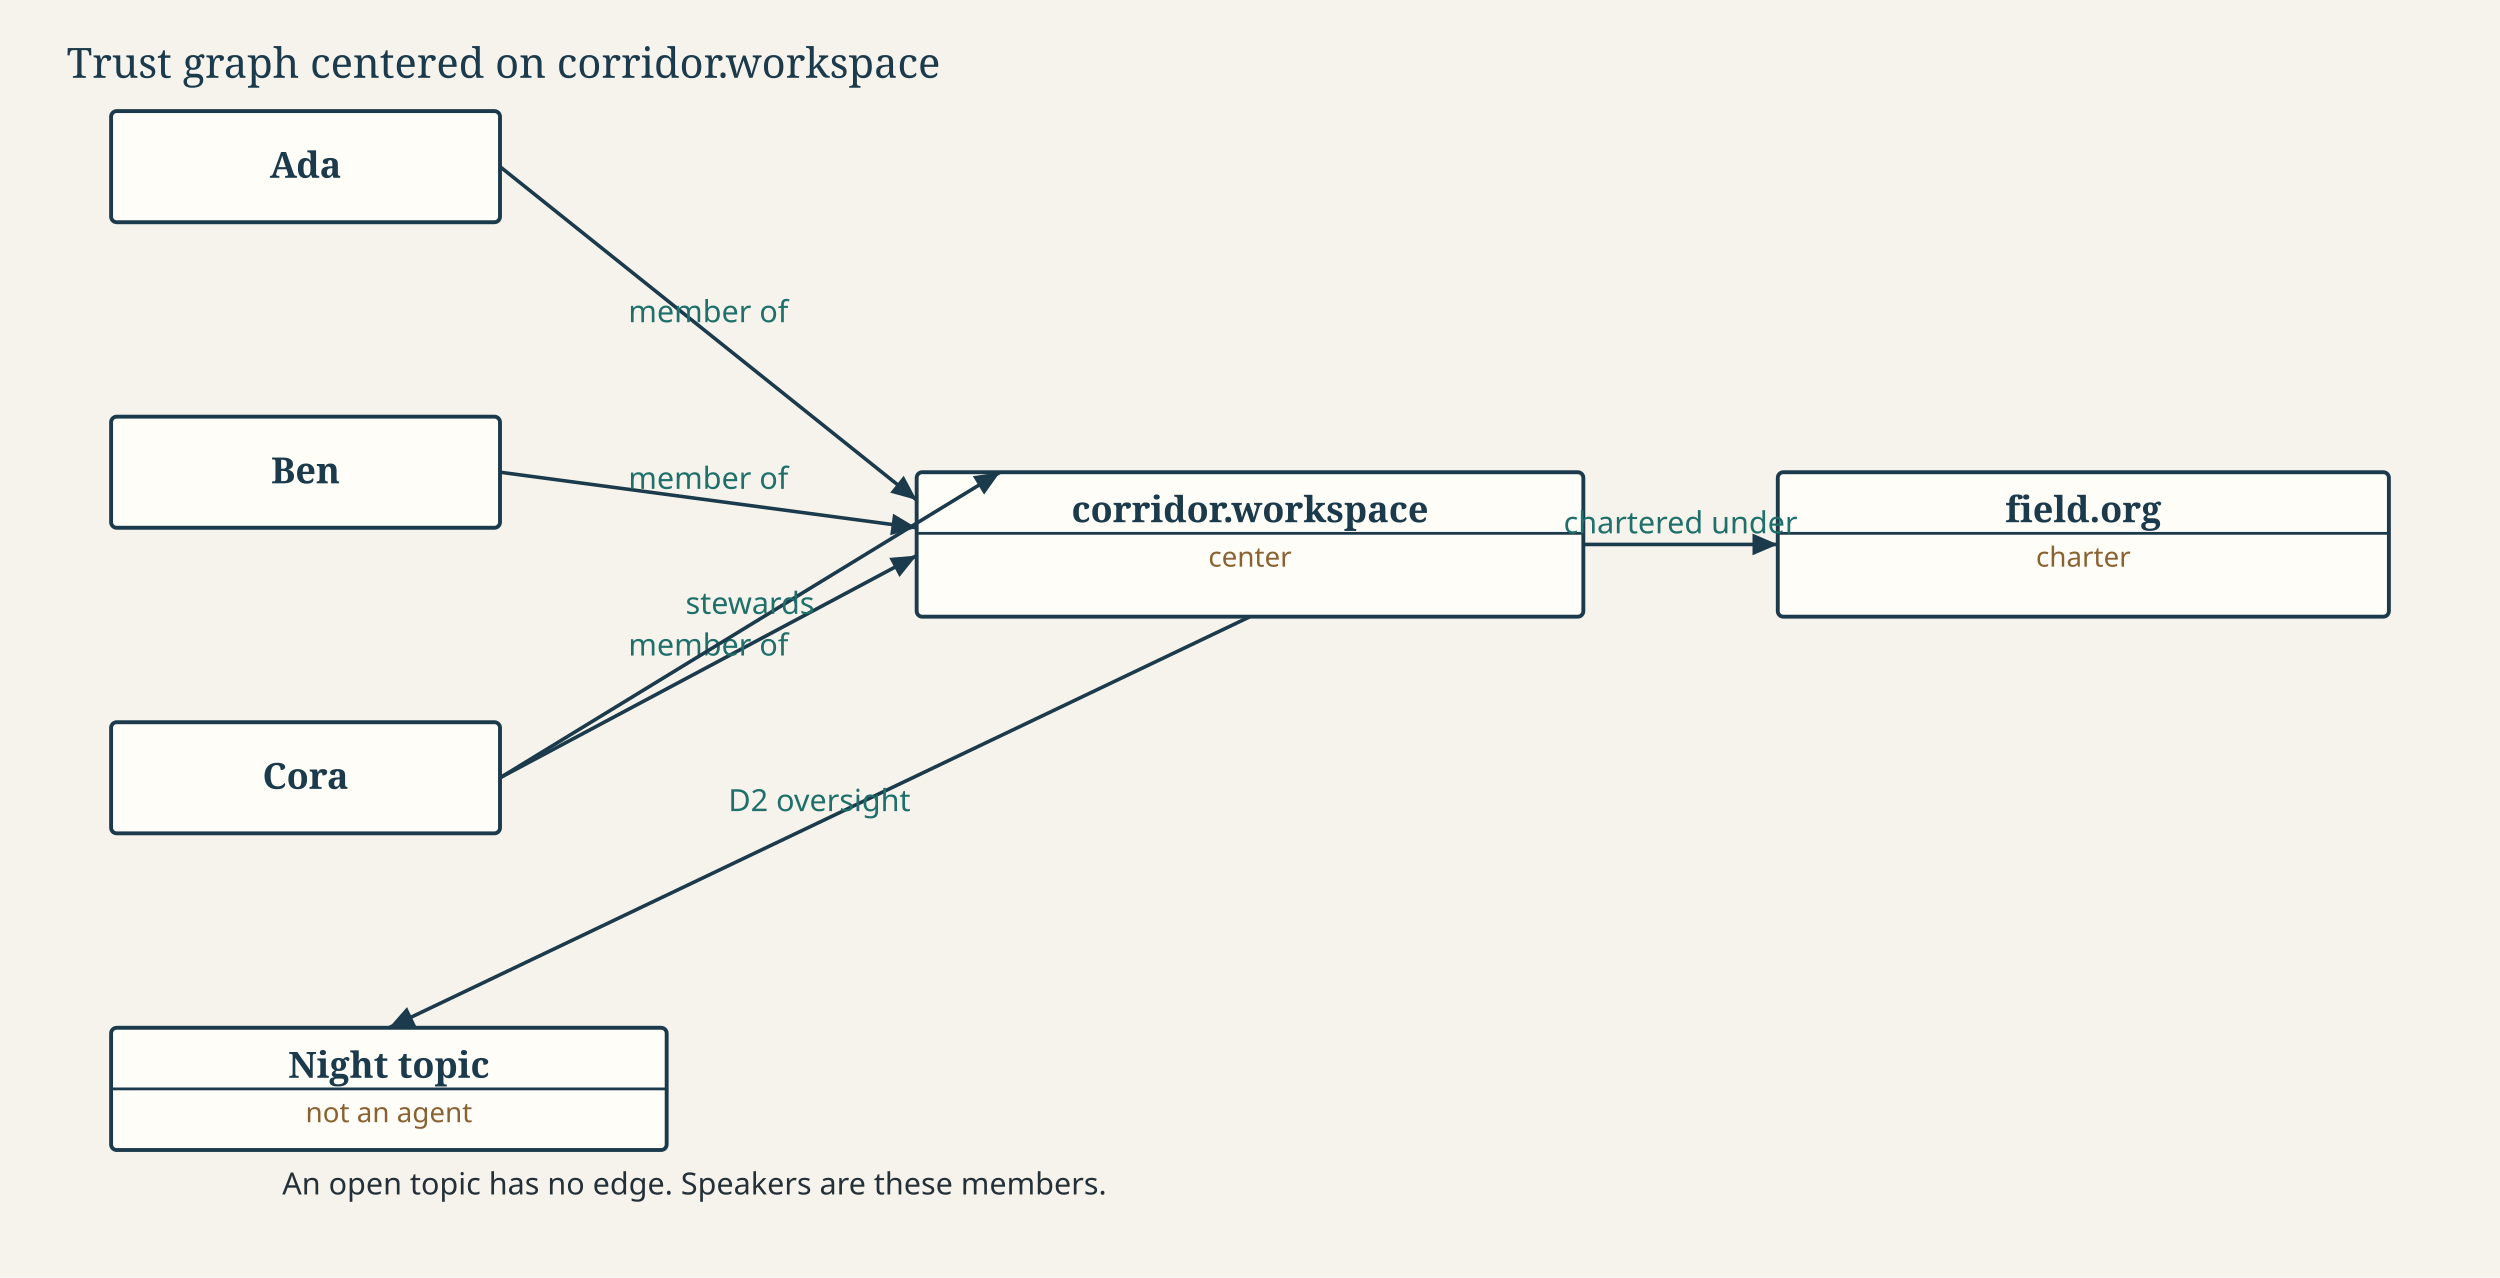
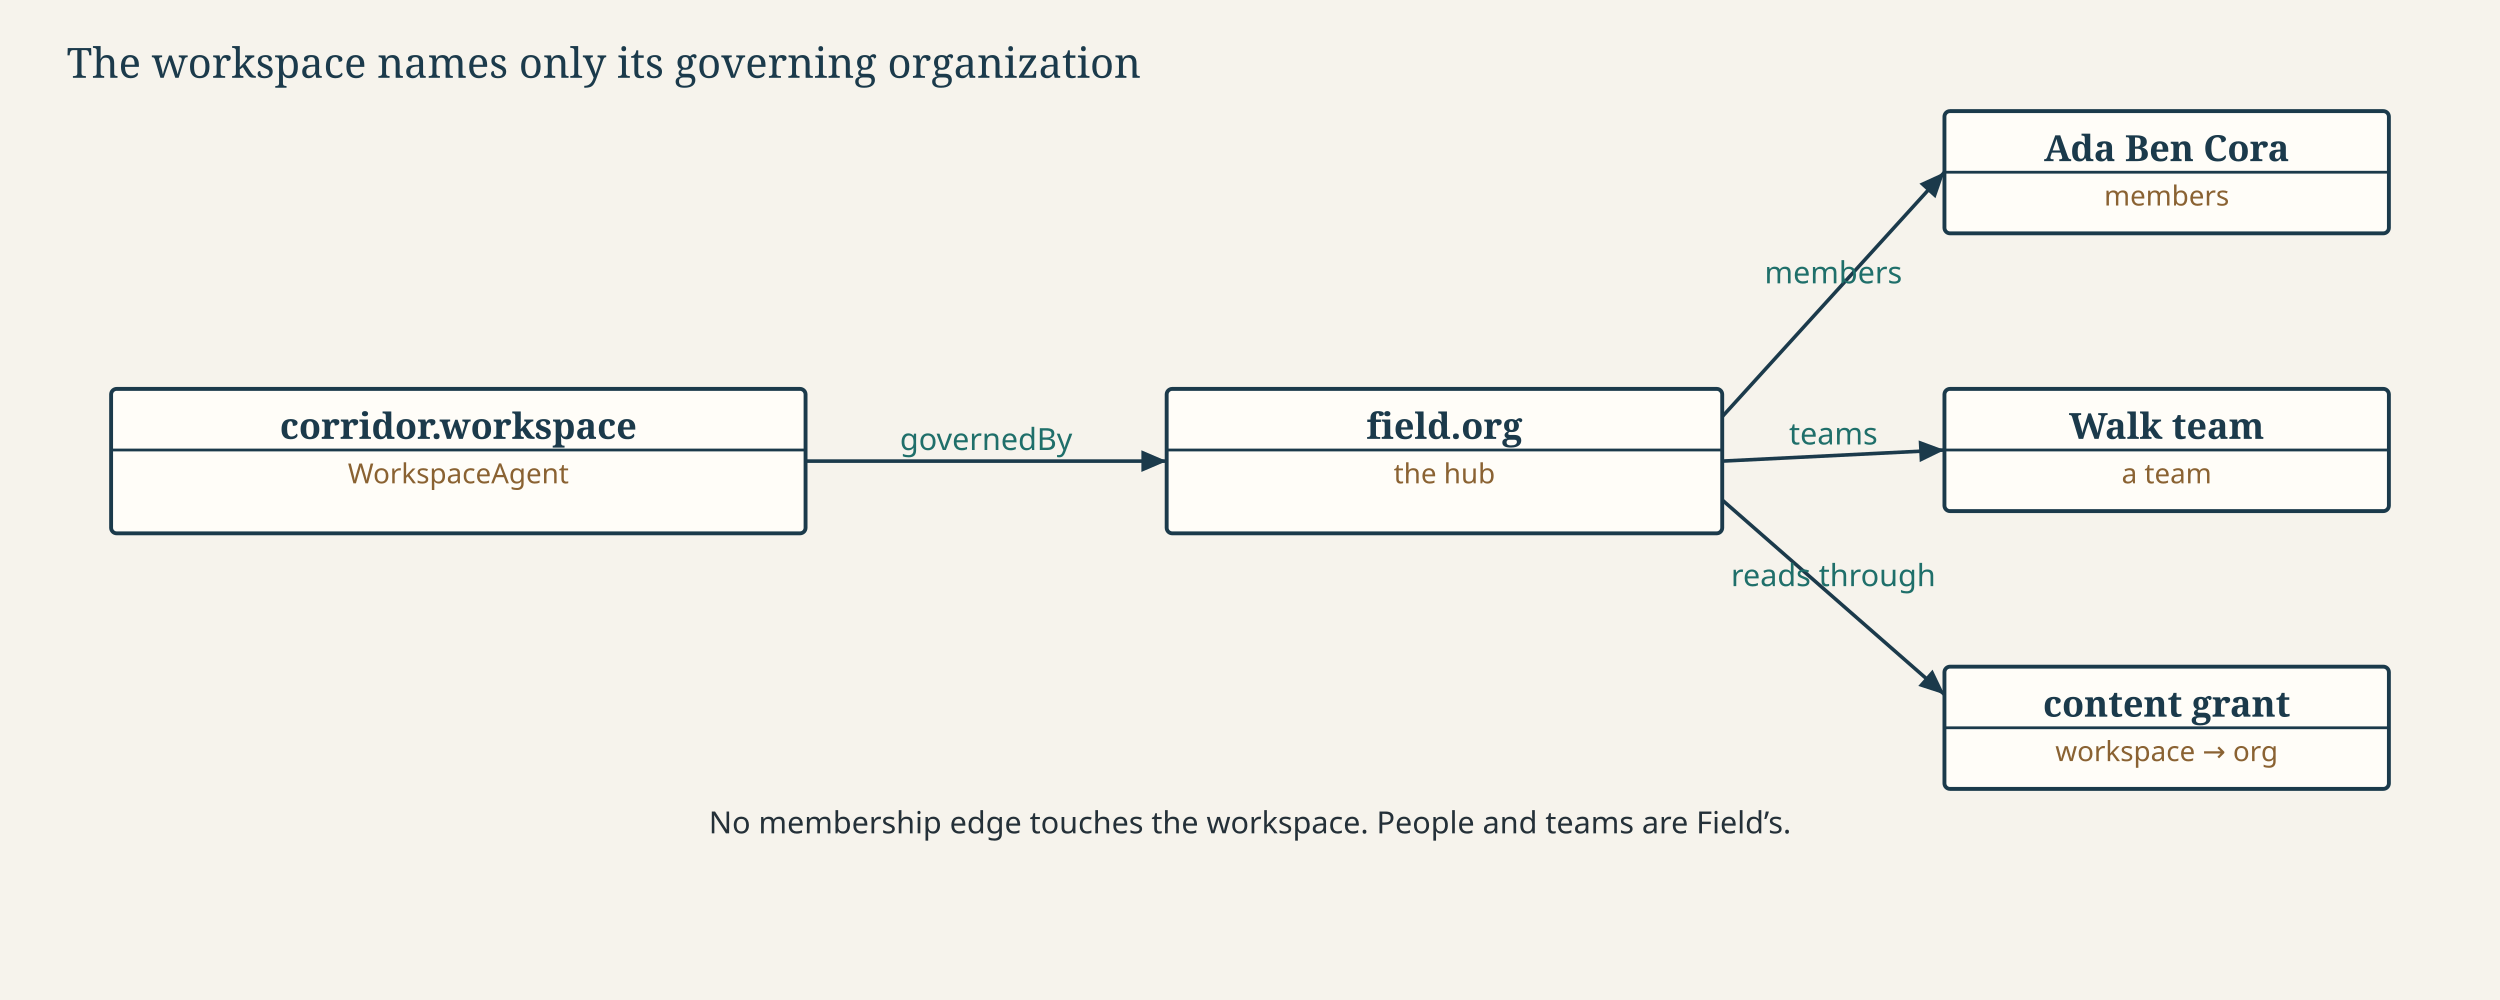
- <svg xmlns="http://www.w3.org/2000/svg" width="900" height="460" viewBox="0 0 900 460" role="img" aria-label="Trust graph centered on corridor.workspace">
+ <svg xmlns="http://www.w3.org/2000/svg" width="900" height="360" viewBox="0 0 900 360" role="img" aria-label="The workspace names only its governing organization">
  <rect width="100%" height="100%" fill="#f6f3ec" />
-   <text x="24" y="28" font-family="Georgia, serif" font-size="15" fill="#1b3a4b">Trust graph centered on corridor.workspace</text>
+   <text x="24" y="28" font-family="Georgia, serif" font-size="15" fill="#1b3a4b">The workspace names only its governing organization</text>
  <g>
-     <rect x="330" y="170" width="240" height="52" rx="2" fill="#fffdf8" stroke="#1b3a4b" stroke-width="1.4" />
-     <line x1="330" y1="192" x2="570" y2="192" stroke="#1b3a4b" stroke-width="1" />
-     <text x="450" y="188" text-anchor="middle" font-family="Georgia, serif" font-size="13" font-weight="700" fill="#1b3a4b">corridor.workspace</text>
-     <text x="450" y="204" text-anchor="middle" font-family="ui-sans-serif, sans-serif" font-size="10" fill="#8a6232">center</text>
+     <rect x="40" y="140" width="250" height="52" rx="2" fill="#fffdf8" stroke="#1b3a4b" stroke-width="1.4" />
+     <line x1="40" y1="162" x2="290" y2="162" stroke="#1b3a4b" stroke-width="1" />
+     <text x="165" y="158" text-anchor="middle" font-family="Georgia, serif" font-size="13" font-weight="700" fill="#1b3a4b">corridor.workspace</text>
+     <text x="165" y="174" text-anchor="middle" font-family="ui-sans-serif, sans-serif" font-size="10" fill="#8a6232">WorkspaceAgent</text>
  </g>
  <g>
-     <rect x="40" y="40" width="140" height="40" rx="2" fill="#fffdf8" stroke="#1b3a4b" stroke-width="1.4" />
-     <text x="110" y="64" text-anchor="middle" font-family="Georgia, serif" font-size="13" font-weight="700" fill="#1b3a4b">Ada</text>
+     <rect x="420" y="140" width="200" height="52" rx="2" fill="#fffdf8" stroke="#1b3a4b" stroke-width="1.4" />
+     <line x1="420" y1="162" x2="620" y2="162" stroke="#1b3a4b" stroke-width="1" />
+     <text x="520" y="158" text-anchor="middle" font-family="Georgia, serif" font-size="13" font-weight="700" fill="#1b3a4b">field.org</text>
+     <text x="520" y="174" text-anchor="middle" font-family="ui-sans-serif, sans-serif" font-size="10" fill="#8a6232">the hub</text>
  </g>
  <g>
-     <rect x="40" y="150" width="140" height="40" rx="2" fill="#fffdf8" stroke="#1b3a4b" stroke-width="1.4" />
-     <text x="110" y="174" text-anchor="middle" font-family="Georgia, serif" font-size="13" font-weight="700" fill="#1b3a4b">Ben</text>
+     <rect x="700" y="40" width="160" height="44" rx="2" fill="#fffdf8" stroke="#1b3a4b" stroke-width="1.4" />
+     <line x1="700" y1="62" x2="860" y2="62" stroke="#1b3a4b" stroke-width="1" />
+     <text x="780" y="58" text-anchor="middle" font-family="Georgia, serif" font-size="13" font-weight="700" fill="#1b3a4b">Ada Ben Cora</text>
+     <text x="780" y="74" text-anchor="middle" font-family="ui-sans-serif, sans-serif" font-size="10" fill="#8a6232">members</text>
  </g>
  <g>
-     <rect x="40" y="260" width="140" height="40" rx="2" fill="#fffdf8" stroke="#1b3a4b" stroke-width="1.4" />
-     <text x="110" y="284" text-anchor="middle" font-family="Georgia, serif" font-size="13" font-weight="700" fill="#1b3a4b">Cora</text>
+     <rect x="700" y="140" width="160" height="44" rx="2" fill="#fffdf8" stroke="#1b3a4b" stroke-width="1.4" />
+     <line x1="700" y1="162" x2="860" y2="162" stroke="#1b3a4b" stroke-width="1" />
+     <text x="780" y="158" text-anchor="middle" font-family="Georgia, serif" font-size="13" font-weight="700" fill="#1b3a4b">Walk team</text>
+     <text x="780" y="174" text-anchor="middle" font-family="ui-sans-serif, sans-serif" font-size="10" fill="#8a6232">a team</text>
  </g>
  <g>
-     <rect x="40" y="370" width="200" height="44" rx="2" fill="#fffdf8" stroke="#1b3a4b" stroke-width="1.4" />
-     <line x1="40" y1="392" x2="240" y2="392" stroke="#1b3a4b" stroke-width="1" />
-     <text x="140" y="388" text-anchor="middle" font-family="Georgia, serif" font-size="13" font-weight="700" fill="#1b3a4b">Night topic</text>
-     <text x="140" y="404" text-anchor="middle" font-family="ui-sans-serif, sans-serif" font-size="10" fill="#8a6232">not an agent</text>
-   </g>
-   <g>
-     <rect x="640" y="170" width="220" height="52" rx="2" fill="#fffdf8" stroke="#1b3a4b" stroke-width="1.4" />
-     <line x1="640" y1="192" x2="860" y2="192" stroke="#1b3a4b" stroke-width="1" />
-     <text x="750" y="188" text-anchor="middle" font-family="Georgia, serif" font-size="13" font-weight="700" fill="#1b3a4b">field.org</text>
-     <text x="750" y="204" text-anchor="middle" font-family="ui-sans-serif, sans-serif" font-size="10" fill="#8a6232">charter</text>
+     <rect x="700" y="240" width="160" height="44" rx="2" fill="#fffdf8" stroke="#1b3a4b" stroke-width="1.4" />
+     <line x1="700" y1="262" x2="860" y2="262" stroke="#1b3a4b" stroke-width="1" />
+     <text x="780" y="258" text-anchor="middle" font-family="Georgia, serif" font-size="13" font-weight="700" fill="#1b3a4b">content grant</text>
+     <text x="780" y="274" text-anchor="middle" font-family="ui-sans-serif, sans-serif" font-size="10" fill="#8a6232">workspace → org</text>
  </g>
  <defs>
-     <marker id="a18060330180" markerWidth="8" markerHeight="8" refX="7" refY="3" orient="auto">
+     <marker id="a290166420166" markerWidth="8" markerHeight="8" refX="7" refY="3" orient="auto">
      <path d="M0,0 L7,3 L0,6 Z" fill="#1b3a4b" />
    </marker>
  </defs>
-   <line x1="180" y1="60" x2="330" y2="180" stroke="#1b3a4b" stroke-width="1.3" marker-end="url(#a18060330180)" />
-   <text x="255" y="116" text-anchor="middle" font-family="ui-sans-serif, sans-serif" font-size="11" fill="#1f6f6a">member of</text>
+   <line x1="290" y1="166" x2="420" y2="166" stroke="#1b3a4b" stroke-width="1.3" marker-end="url(#a290166420166)" />
+   <text x="355" y="162" text-anchor="middle" font-family="ui-sans-serif, sans-serif" font-size="11" fill="#1f6f6a">governedBy</text>
  <defs>
-     <marker id="a180170330190" markerWidth="8" markerHeight="8" refX="7" refY="3" orient="auto">
+     <marker id="a62015070062" markerWidth="8" markerHeight="8" refX="7" refY="3" orient="auto">
      <path d="M0,0 L7,3 L0,6 Z" fill="#1b3a4b" />
    </marker>
  </defs>
-   <line x1="180" y1="170" x2="330" y2="190" stroke="#1b3a4b" stroke-width="1.3" marker-end="url(#a180170330190)" />
-   <text x="255" y="176" text-anchor="middle" font-family="ui-sans-serif, sans-serif" font-size="11" fill="#1f6f6a">member of</text>
+   <line x1="620" y1="150" x2="700" y2="62" stroke="#1b3a4b" stroke-width="1.3" marker-end="url(#a62015070062)" />
+   <text x="660" y="102" text-anchor="middle" font-family="ui-sans-serif, sans-serif" font-size="11" fill="#1f6f6a">members</text>
  <defs>
-     <marker id="a180280330200" markerWidth="8" markerHeight="8" refX="7" refY="3" orient="auto">
+     <marker id="a620166700162" markerWidth="8" markerHeight="8" refX="7" refY="3" orient="auto">
      <path d="M0,0 L7,3 L0,6 Z" fill="#1b3a4b" />
    </marker>
  </defs>
-   <line x1="180" y1="280" x2="330" y2="200" stroke="#1b3a4b" stroke-width="1.3" marker-end="url(#a180280330200)" />
-   <text x="255" y="236" text-anchor="middle" font-family="ui-sans-serif, sans-serif" font-size="11" fill="#1f6f6a">member of</text>
+   <line x1="620" y1="166" x2="700" y2="162" stroke="#1b3a4b" stroke-width="1.3" marker-end="url(#a620166700162)" />
+   <text x="660" y="160" text-anchor="middle" font-family="ui-sans-serif, sans-serif" font-size="11" fill="#1f6f6a">teams</text>
  <defs>
-     <marker id="a180280360170" markerWidth="8" markerHeight="8" refX="7" refY="3" orient="auto">
+     <marker id="a620180700250" markerWidth="8" markerHeight="8" refX="7" refY="3" orient="auto">
      <path d="M0,0 L7,3 L0,6 Z" fill="#1b3a4b" />
    </marker>
  </defs>
-   <line x1="180" y1="280" x2="360" y2="170" stroke="#1b3a4b" stroke-width="1.3" marker-end="url(#a180280360170)" />
-   <text x="270" y="221" text-anchor="middle" font-family="ui-sans-serif, sans-serif" font-size="11" fill="#1f6f6a">stewards</text>
-   <defs>
-     <marker id="a570196640196" markerWidth="8" markerHeight="8" refX="7" refY="3" orient="auto">
-       <path d="M0,0 L7,3 L0,6 Z" fill="#1b3a4b" />
-     </marker>
-   </defs>
-   <line x1="570" y1="196" x2="640" y2="196" stroke="#1b3a4b" stroke-width="1.3" marker-end="url(#a570196640196)" />
-   <text x="605" y="192" text-anchor="middle" font-family="ui-sans-serif, sans-serif" font-size="11" fill="#1f6f6a">chartered under</text>
-   <defs>
-     <marker id="a450222140370" markerWidth="8" markerHeight="8" refX="7" refY="3" orient="auto">
-       <path d="M0,0 L7,3 L0,6 Z" fill="#1b3a4b" />
-     </marker>
-   </defs>
-   <line x1="450" y1="222" x2="140" y2="370" stroke="#1b3a4b" stroke-width="1.3" marker-end="url(#a450222140370)" />
-   <text x="295" y="292" text-anchor="middle" font-family="ui-sans-serif, sans-serif" font-size="11" fill="#1f6f6a">D2 oversight</text>
-   <text x="250" y="430" text-anchor="middle" font-family="ui-sans-serif, sans-serif" font-size="11" fill="#243038">An open topic has no edge. Speakers are these members.</text>
+   <line x1="620" y1="180" x2="700" y2="250" stroke="#1b3a4b" stroke-width="1.3" marker-end="url(#a620180700250)" />
+   <text x="660" y="211" text-anchor="middle" font-family="ui-sans-serif, sans-serif" font-size="11" fill="#1f6f6a">reads through</text>
+   <text x="450" y="300" text-anchor="middle" font-family="ui-sans-serif, sans-serif" font-size="11" fill="#243038">No membership edge touches the workspace. People and teams are Field’s.</text>
</svg>
